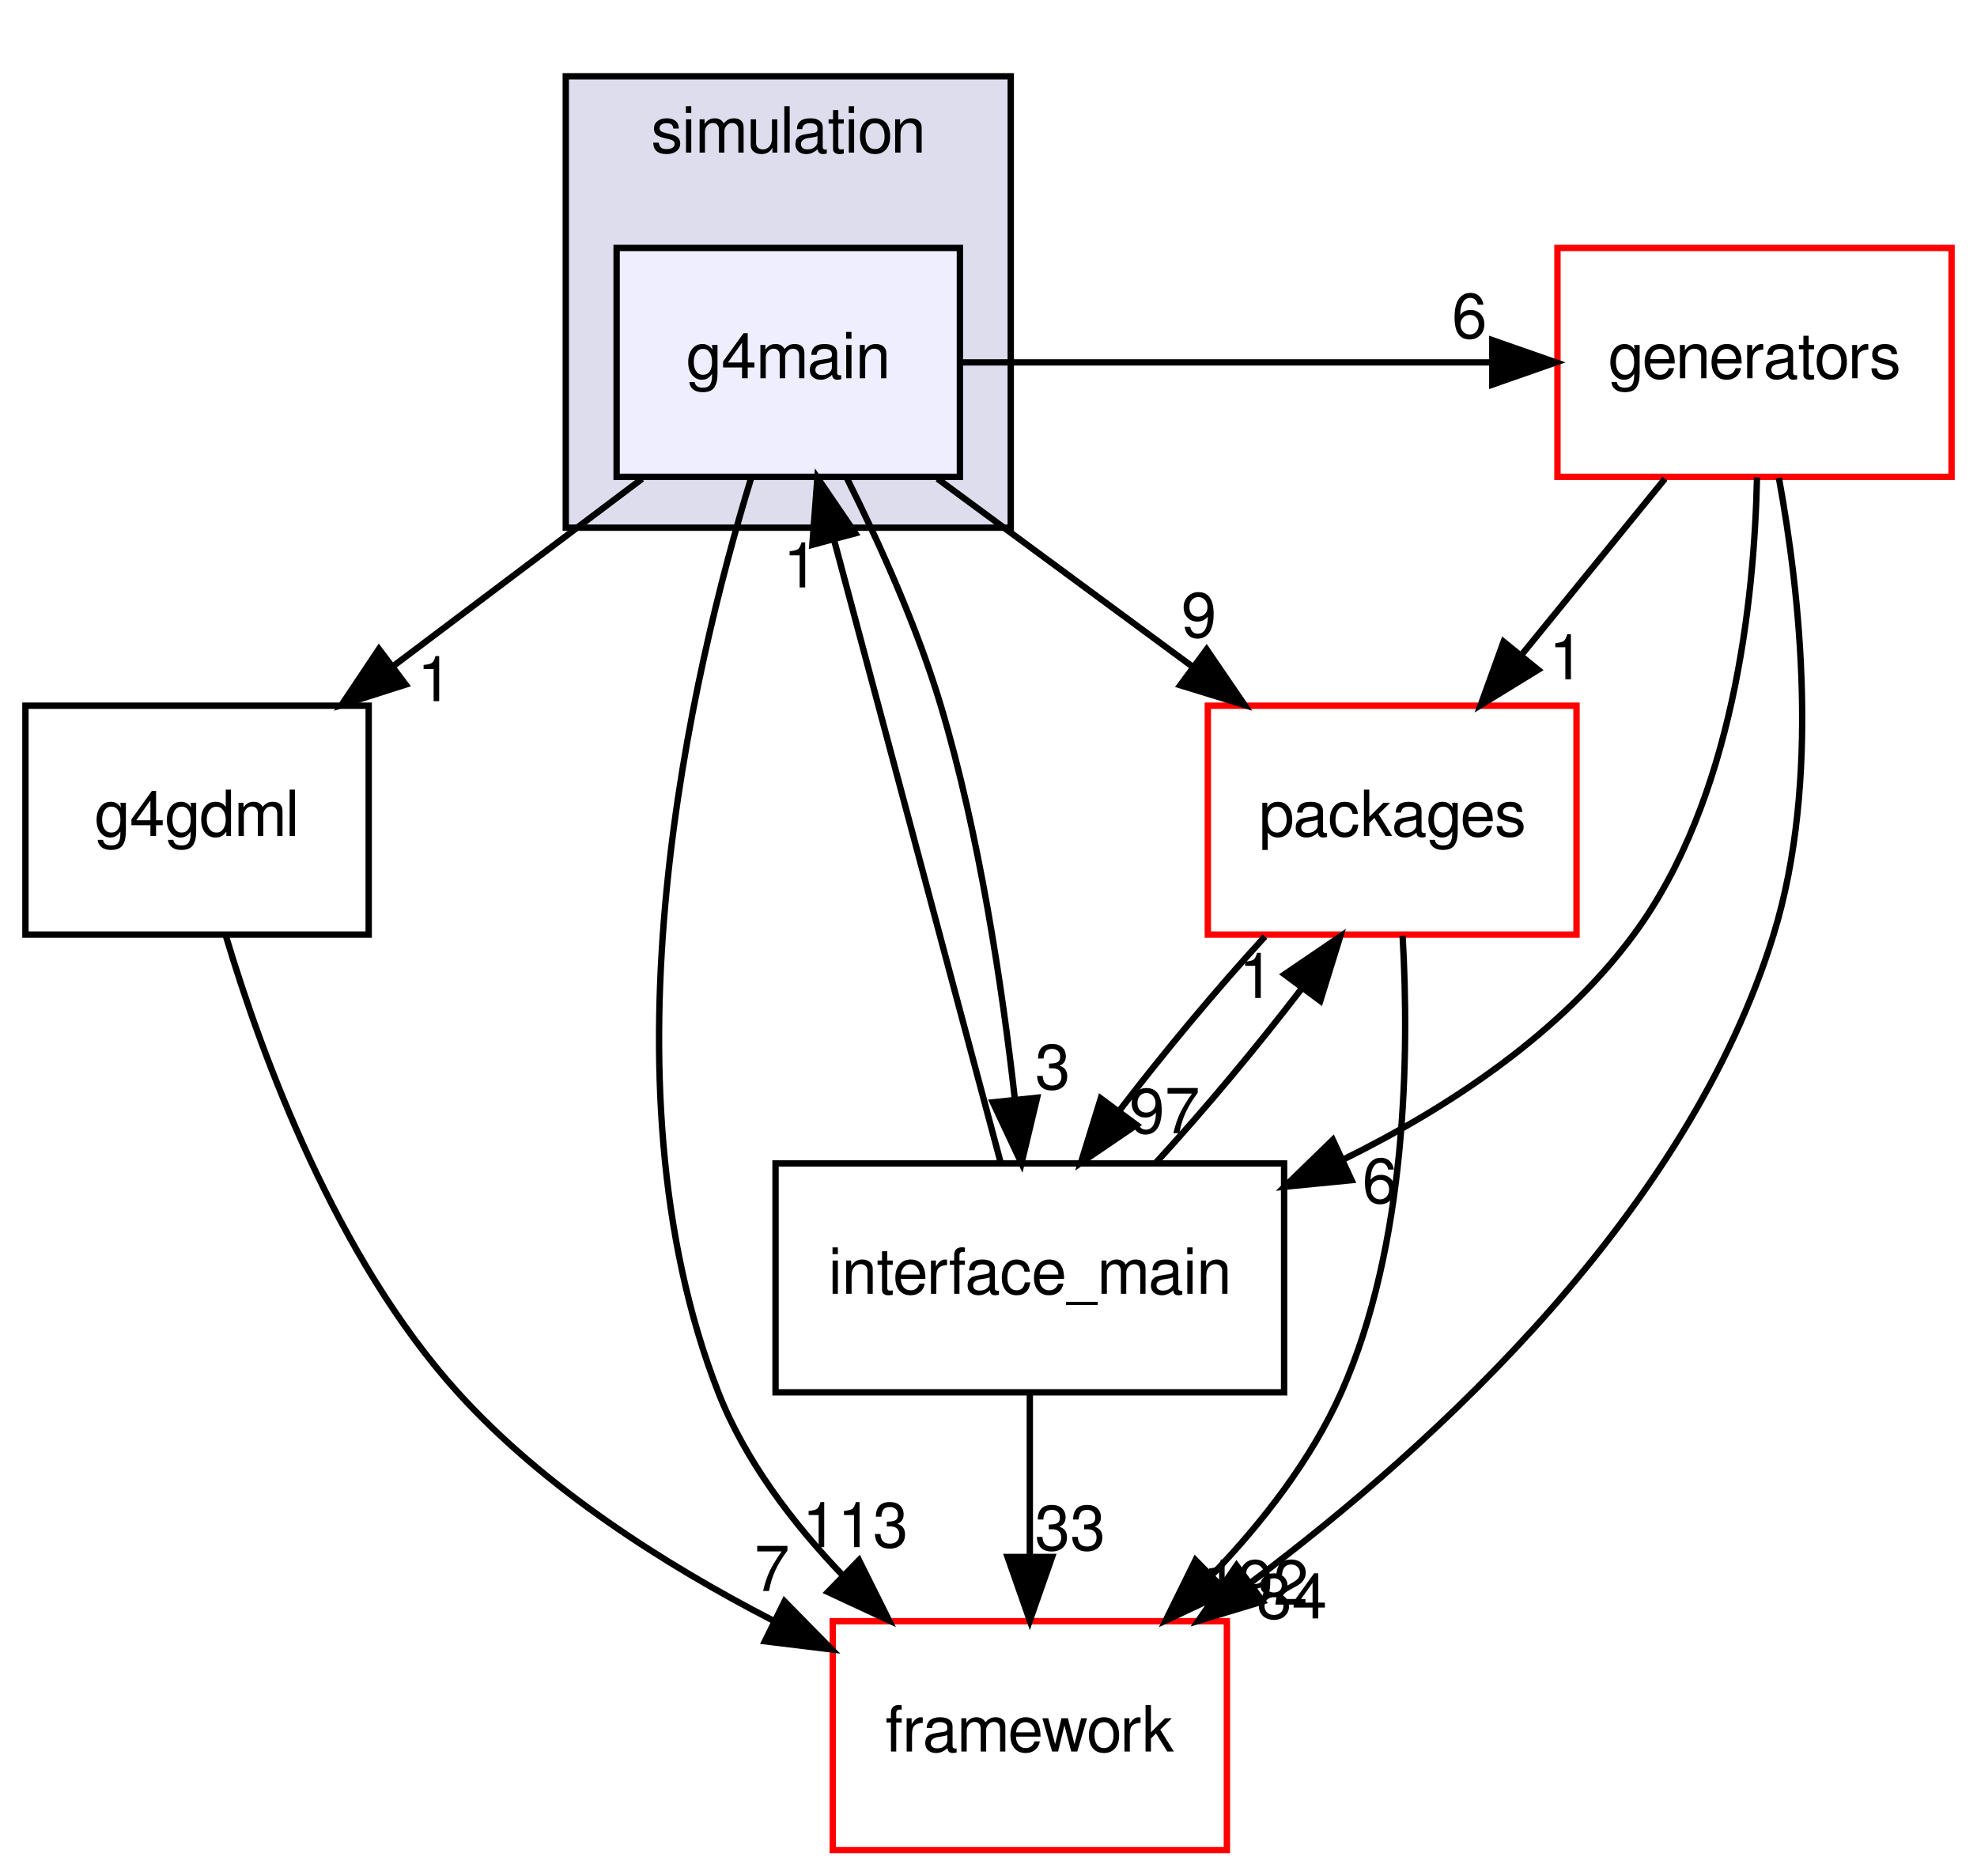
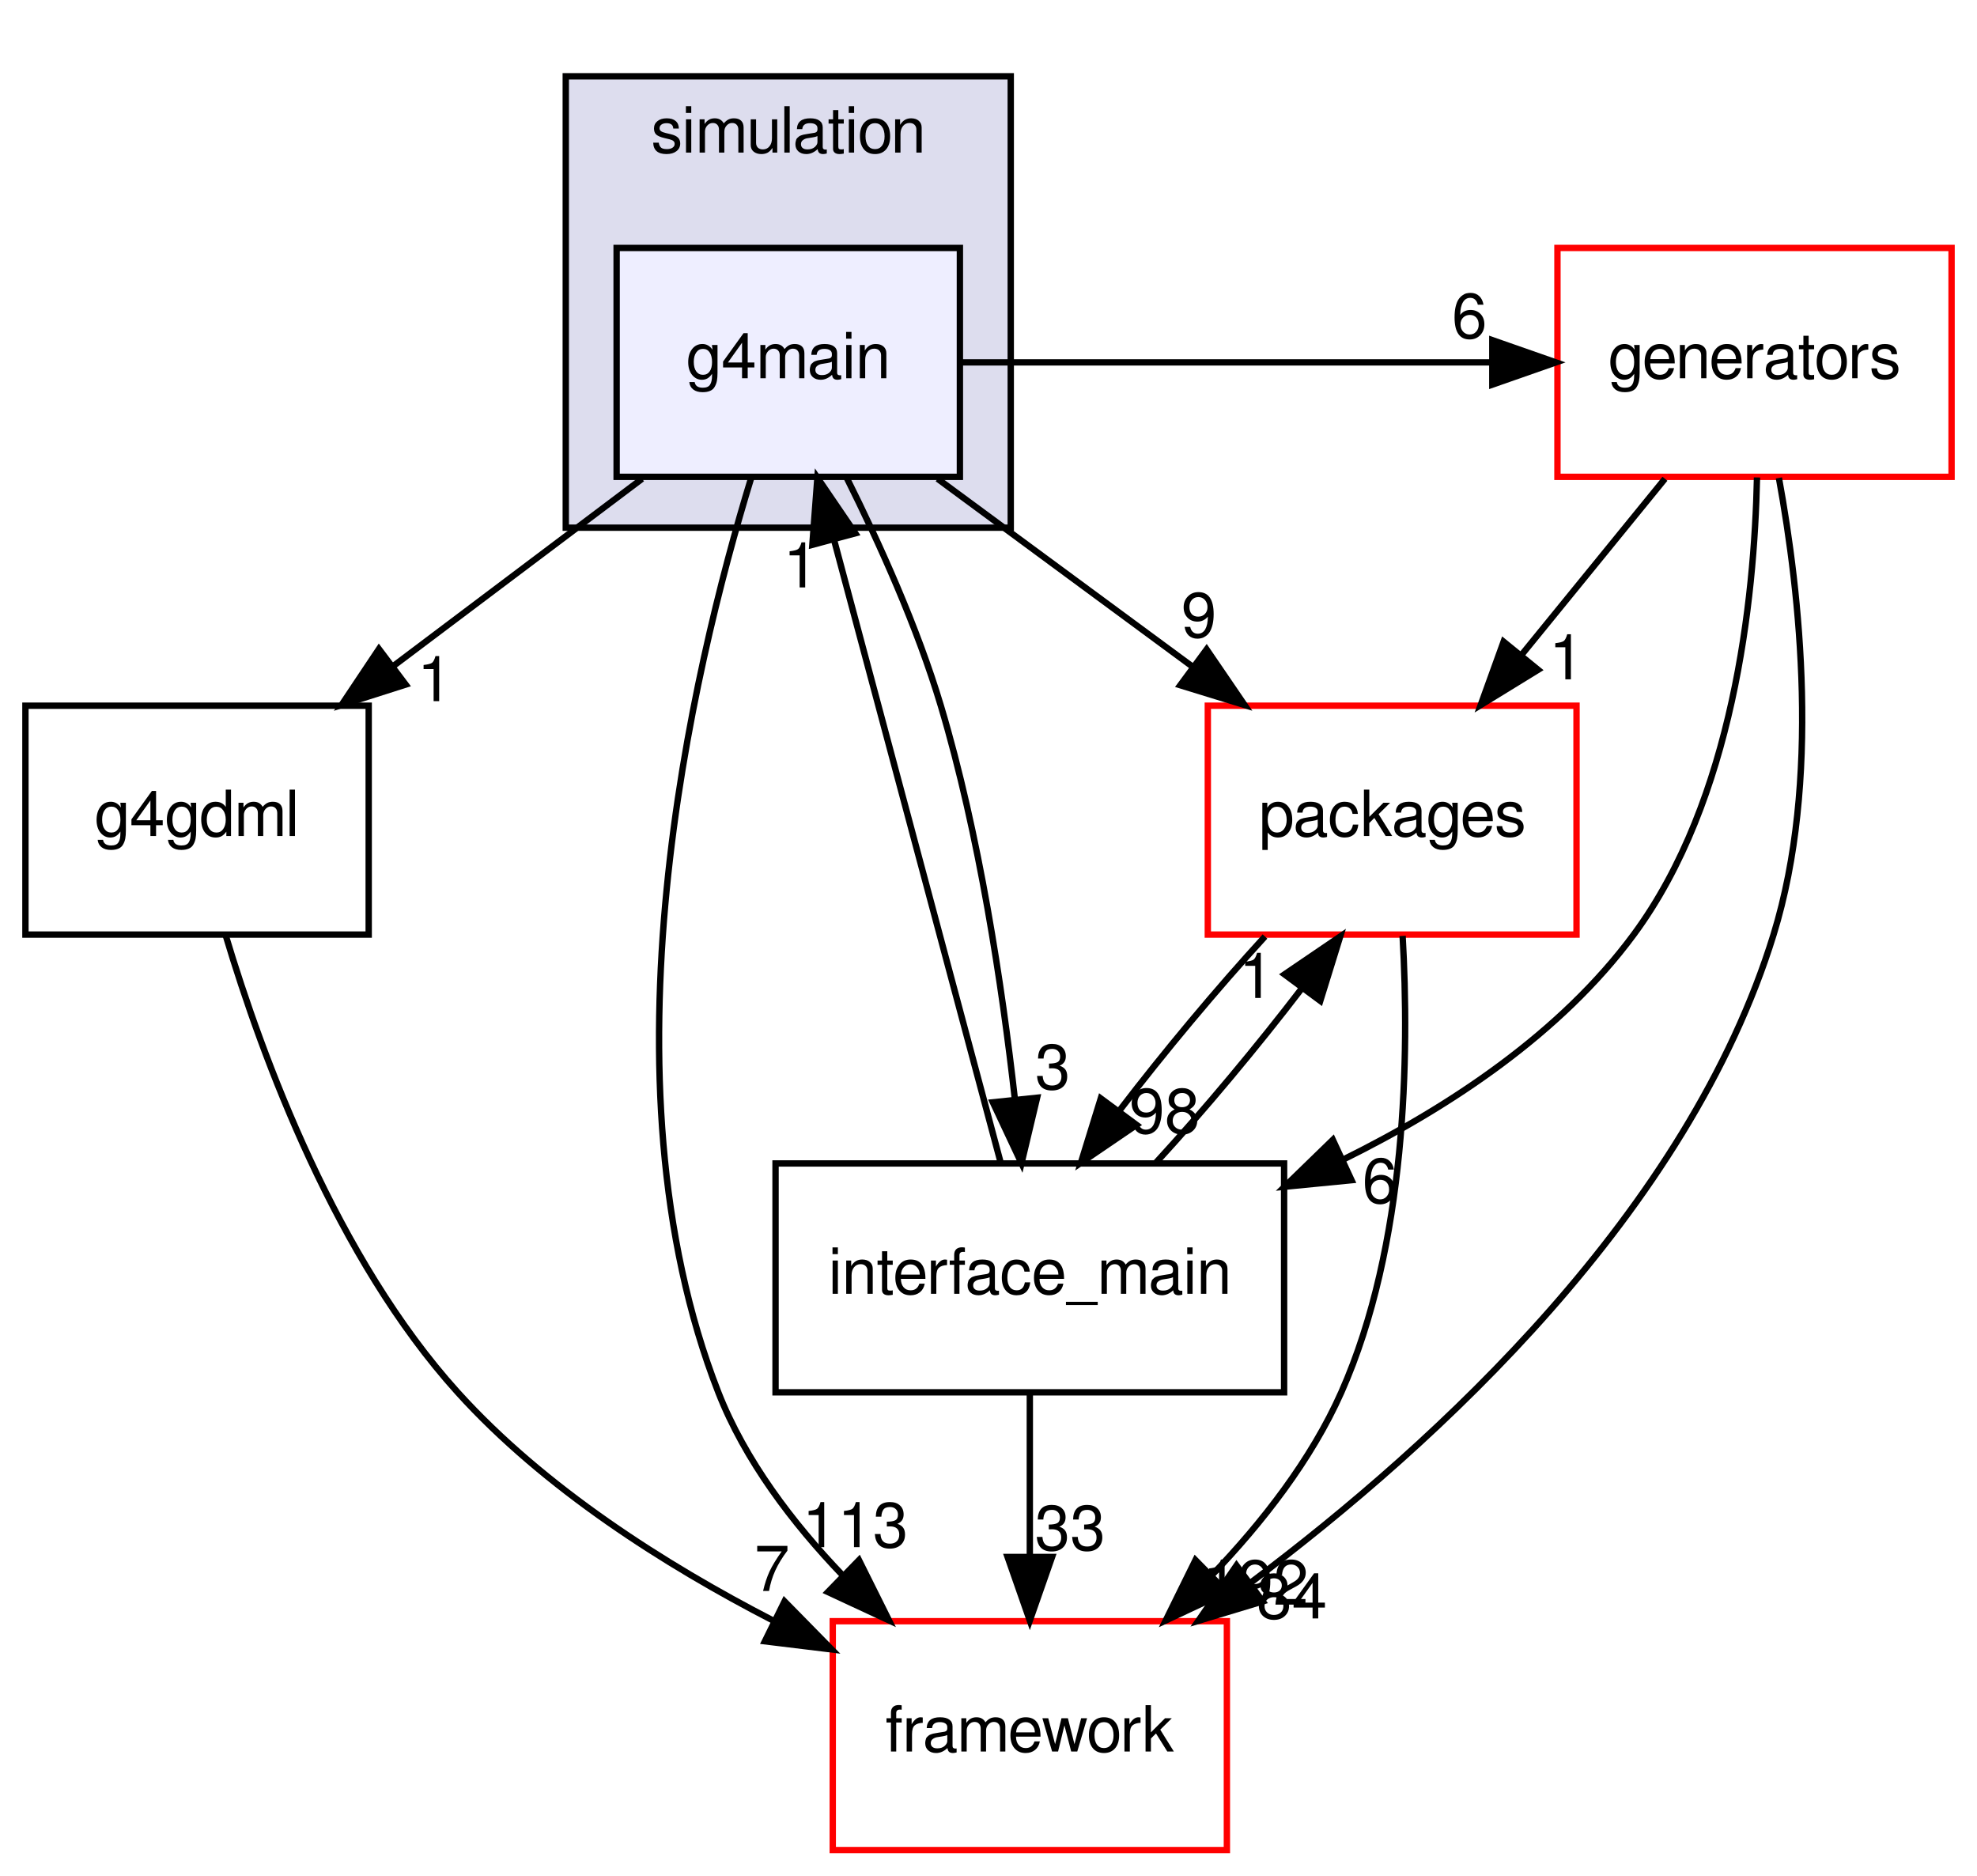
<svg xmlns="http://www.w3.org/2000/svg" xmlns:xlink="http://www.w3.org/1999/xlink" width="311pt" height="295pt" viewBox="0.00 0.00 311.00 295.00">
  <g id="graph0" class="graph" transform="scale(1 1) rotate(0) translate(4 291)">
    <g id="clust1" class="cluster">
      <g id="a_clust1">
        <a xlink:href="dir_0a538a087021ce8adf1d4849fdeba031.html" target="_top" xlink:title="simulation">
          <polygon fill="#ddddee" stroke="black" points="85,-208 85,-279 155,-279 155,-208 85,-208" />
          <text text-anchor="middle" x="120" y="-267" font-family="FreeSans" font-size="10.00">simulation</text>
        </a>
      </g>
    </g>
    <g id="node1" class="node">
      <g id="a_node1">
        <a xlink:href="dir_58fcd450565d9abaf4895ca6c5d9b2fd.html" target="_top" xlink:title="g4main">
          <polygon fill="#eeeeff" stroke="black" points="147,-252 93,-252 93,-216 147,-216 147,-252" />
          <text text-anchor="middle" x="120" y="-231.5" font-family="FreeSans" font-size="10.00">g4main</text>
        </a>
      </g>
    </g>
    <g id="node2" class="node">
      <g id="a_node2">
        <a xlink:href="dir_5e295cd396ed00d01dcf10a6f0e423f9.html" target="_top" xlink:title="packages">
          <polygon fill="none" stroke="red" points="244,-180 186,-180 186,-144 244,-144 244,-180" />
          <text text-anchor="middle" x="215" y="-159.5" font-family="FreeSans" font-size="10.00">packages</text>
        </a>
      </g>
    </g>
    <g id="edge7" class="edge">
      <path fill="none" stroke="black" d="M143.483,-215.697C155.563,-206.796 170.454,-195.823 183.516,-186.199" />
      <polygon fill="black" stroke="black" points="185.813,-188.854 191.787,-180.104 181.66,-183.219 185.813,-188.854" />
      <g id="a_edge7-headlabel">
        <a xlink:href="dir_000126_000090.html" target="_top" xlink:title="9">
          <text text-anchor="middle" x="184.603" y="-190.772" font-family="FreeSans" font-size="10.00">9</text>
        </a>
      </g>
    </g>
    <g id="node3" class="node">
      <g id="a_node3">
        <a xlink:href="dir_30c6270059efa657f6fb17eef7214a09.html" target="_top" xlink:title="g4gdml">
          <polygon fill="none" stroke="black" points="54,-180 0,-180 0,-144 54,-144 54,-180" />
          <text text-anchor="middle" x="27" y="-159.5" font-family="FreeSans" font-size="10.00">g4gdml</text>
        </a>
      </g>
    </g>
    <g id="edge8" class="edge">
      <path fill="none" stroke="black" d="M97.011,-215.697C85.186,-206.796 70.608,-195.823 57.821,-186.199" />
      <polygon fill="black" stroke="black" points="59.819,-183.322 49.724,-180.104 55.609,-188.915 59.819,-183.322" />
      <g id="a_edge8-headlabel">
        <a xlink:href="dir_000126_000125.html" target="_top" xlink:title="1">
          <text text-anchor="middle" x="64.398" y="-180.715" font-family="FreeSans" font-size="10.00">1</text>
        </a>
      </g>
    </g>
    <g id="node4" class="node">
      <g id="a_node4">
        <a xlink:href="dir_21fa564a88be47a3879b0c5d4f9e77d5.html" target="_top" xlink:title="interface_main">
          <polygon fill="none" stroke="black" points="198,-108 118,-108 118,-72 198,-72 198,-108" />
          <text text-anchor="middle" x="158" y="-87.5" font-family="FreeSans" font-size="10.00">interface_main</text>
        </a>
      </g>
    </g>
    <g id="edge9" class="edge">
      <path fill="none" stroke="black" d="M129.221,-215.79C134.295,-205.637 140.295,-192.387 144,-180 150.078,-159.676 153.646,-135.908 155.657,-118.049" />
      <polygon fill="black" stroke="black" points="159.145,-118.339 156.692,-108.032 152.182,-117.619 159.145,-118.339" />
      <g id="a_edge9-headlabel">
        <a xlink:href="dir_000126_000082.html" target="_top" xlink:title="3">
          <text text-anchor="middle" x="161.6" y="-119.706" font-family="FreeSans" font-size="10.00">3</text>
        </a>
      </g>
    </g>
    <g id="node5" class="node">
      <g id="a_node5">
        <a xlink:href="dir_ec5b6dea0f546bb9c4903c2bcb98e114.html" target="_top" xlink:title="framework">
          <polygon fill="none" stroke="red" points="189,-36 127,-36 127,-0 189,-0 189,-36" />
          <text text-anchor="middle" x="158" y="-15.5" font-family="FreeSans" font-size="10.00">framework</text>
        </a>
      </g>
    </g>
    <g id="edge10" class="edge">
      <path fill="none" stroke="black" d="M114.168,-215.821C104.893,-185.564 89.699,-121.308 109,-72 113.197,-61.279 120.692,-51.427 128.578,-43.201" />
      <polygon fill="black" stroke="black" points="131.123,-45.608 135.847,-36.125 126.24,-40.592 131.123,-45.608" />
      <g id="a_edge10-headlabel">
        <a xlink:href="dir_000126_000071.html" target="_top" xlink:title="113">
          <text text-anchor="middle" x="130.527" y="-47.65" font-family="FreeSans" font-size="10.00">113</text>
        </a>
      </g>
    </g>
    <g id="node6" class="node">
      <g id="a_node6">
        <a xlink:href="dir_1a6567115d8fe4eed7adc9cd640ab127.html" target="_top" xlink:title="generators">
          <polygon fill="none" stroke="red" points="303,-252 241,-252 241,-216 303,-216 303,-252" />
          <text text-anchor="middle" x="272" y="-231.5" font-family="FreeSans" font-size="10.00">generators</text>
        </a>
      </g>
    </g>
    <g id="edge11" class="edge">
      <path fill="none" stroke="black" d="M147.016,-234C174.844,-234 202.673,-234 230.501,-234" />
      <polygon fill="black" stroke="black" points="230.754,-237.5 240.754,-234 230.754,-230.5 230.754,-237.5" />
      <g id="a_edge11-headlabel">
        <a xlink:href="dir_000126_000075.html" target="_top" xlink:title="6">
          <text text-anchor="middle" x="227.159" y="-237.839" font-family="FreeSans" font-size="10.00">6</text>
        </a>
      </g>
    </g>
    <g id="edge1" class="edge">
      <path fill="none" stroke="black" d="M194.994,-143.697C187.451,-135.474 179.114,-125.483 172.18,-116.421" />
      <polygon fill="black" stroke="black" points="174.791,-114.066 166.033,-108.104 169.162,-118.227 174.791,-114.066" />
      <g id="a_edge1-headlabel">
-         <a xlink:href="dir_000090_000082.html" target="_top" xlink:title="97">
-           <text text-anchor="middle" x="179.211" y="-112.769" font-family="FreeSans" font-size="10.00">97</text>
+         <a xlink:href="dir_000090_000082.html" target="_top" xlink:title="98">
+           <text text-anchor="middle" x="179.211" y="-112.769" font-family="FreeSans" font-size="10.00">98</text>
        </a>
      </g>
    </g>
    <g id="edge2" class="edge">
      <path fill="none" stroke="black" d="M216.644,-143.788C217.705,-125.239 217.326,-95.253 207,-72 202.288,-61.39 194.57,-51.519 186.638,-43.24" />
      <polygon fill="black" stroke="black" points="188.962,-40.617 179.374,-36.11 184.059,-45.613 188.962,-40.617" />
      <g id="a_edge2-headlabel">
        <a xlink:href="dir_000090_000071.html" target="_top" xlink:title="192">
          <text text-anchor="middle" x="193.516" y="-38.609" font-family="FreeSans" font-size="10.00">192</text>
        </a>
      </g>
    </g>
    <g id="edge3" class="edge">
      <path fill="none" stroke="black" d="M31.512,-143.849C37.303,-124.526 48.946,-93.073 68,-72 81.648,-56.907 100.624,-44.862 117.635,-36.093" />
      <polygon fill="black" stroke="black" points="119.414,-39.118 126.837,-31.559 116.32,-32.839 119.414,-39.118" />
      <g id="a_edge3-headlabel">
        <a xlink:href="dir_000125_000071.html" target="_top" xlink:title="7">
          <text text-anchor="middle" x="117.444" y="-40.754" font-family="FreeSans" font-size="10.00">7</text>
        </a>
      </g>
    </g>
    <g id="edge4" class="edge">
      <path fill="none" stroke="black" d="M177.823,-108.104C185.431,-116.383 193.867,-126.488 200.867,-135.64" />
      <polygon fill="black" stroke="black" points="198.065,-137.738 206.826,-143.697 203.693,-133.576 198.065,-137.738" />
      <g id="a_edge4-headlabel">
        <a xlink:href="dir_000082_000090.html" target="_top" xlink:title="1">
          <text text-anchor="middle" x="193.645" y="-134.037" font-family="FreeSans" font-size="10.00">1</text>
        </a>
      </g>
    </g>
    <g id="edge5" class="edge">
      <path fill="none" stroke="black" d="M158,-71.697C158,-63.983 158,-54.712 158,-46.112" />
      <polygon fill="black" stroke="black" points="161.5,-46.104 158,-36.104 154.5,-46.104 161.5,-46.104" />
      <g id="a_edge5-headlabel">
        <a xlink:href="dir_000082_000071.html" target="_top" xlink:title="33">
          <text text-anchor="middle" x="164.339" y="-47.199" font-family="FreeSans" font-size="10.00">33</text>
        </a>
      </g>
    </g>
    <g id="edge6" class="edge">
      <path fill="none" stroke="black" d="M153.4,-108.189C146.886,-132.531 134.911,-177.28 127.21,-206.059" />
      <polygon fill="black" stroke="black" points="123.788,-205.307 124.584,-215.871 130.55,-207.116 123.788,-205.307" />
      <g id="a_edge6-headlabel">
        <a xlink:href="dir_000082_000126.html" target="_top" xlink:title="1">
          <text text-anchor="middle" x="121.974" y="-198.6" font-family="FreeSans" font-size="10.00">1</text>
        </a>
      </g>
    </g>
    <g id="edge12" class="edge">
      <path fill="none" stroke="black" d="M257.91,-215.697C251.077,-207.305 242.743,-197.07 235.244,-187.861" />
      <polygon fill="black" stroke="black" points="237.956,-185.649 228.928,-180.104 232.528,-190.069 237.956,-185.649" />
      <g id="a_edge12-headlabel">
        <a xlink:href="dir_000075_000090.html" target="_top" xlink:title="1">
          <text text-anchor="middle" x="242.428" y="-184.143" font-family="FreeSans" font-size="10.00">1</text>
        </a>
      </g>
    </g>
    <g id="edge13" class="edge">
      <path fill="none" stroke="black" d="M272.391,-215.904C271.984,-196.632 268.675,-165.225 253,-144 241.545,-128.49 224.118,-116.921 207.303,-108.617" />
      <polygon fill="black" stroke="black" points="208.611,-105.366 198.066,-104.336 205.667,-111.717 208.611,-105.366" />
      <g id="a_edge13-headlabel">
        <a xlink:href="dir_000075_000082.html" target="_top" xlink:title="6">
          <text text-anchor="middle" x="213.066" y="-101.802" font-family="FreeSans" font-size="10.00">6</text>
        </a>
      </g>
    </g>
    <g id="edge14" class="edge">
      <path fill="none" stroke="black" d="M275.837,-215.832C279.173,-197.58 282.418,-168.084 275,-144 261.582,-100.434 222.251,-64.205 192.87,-42.158" />
      <polygon fill="black" stroke="black" points="194.637,-39.115 184.495,-36.051 190.512,-44.771 194.637,-39.115" />
      <g id="a_edge14-headlabel">
        <a xlink:href="dir_000075_000071.html" target="_top" xlink:title="84">
          <text text-anchor="middle" x="199.214" y="-36.439" font-family="FreeSans" font-size="10.00">84</text>
        </a>
      </g>
    </g>
  </g>
</svg>
